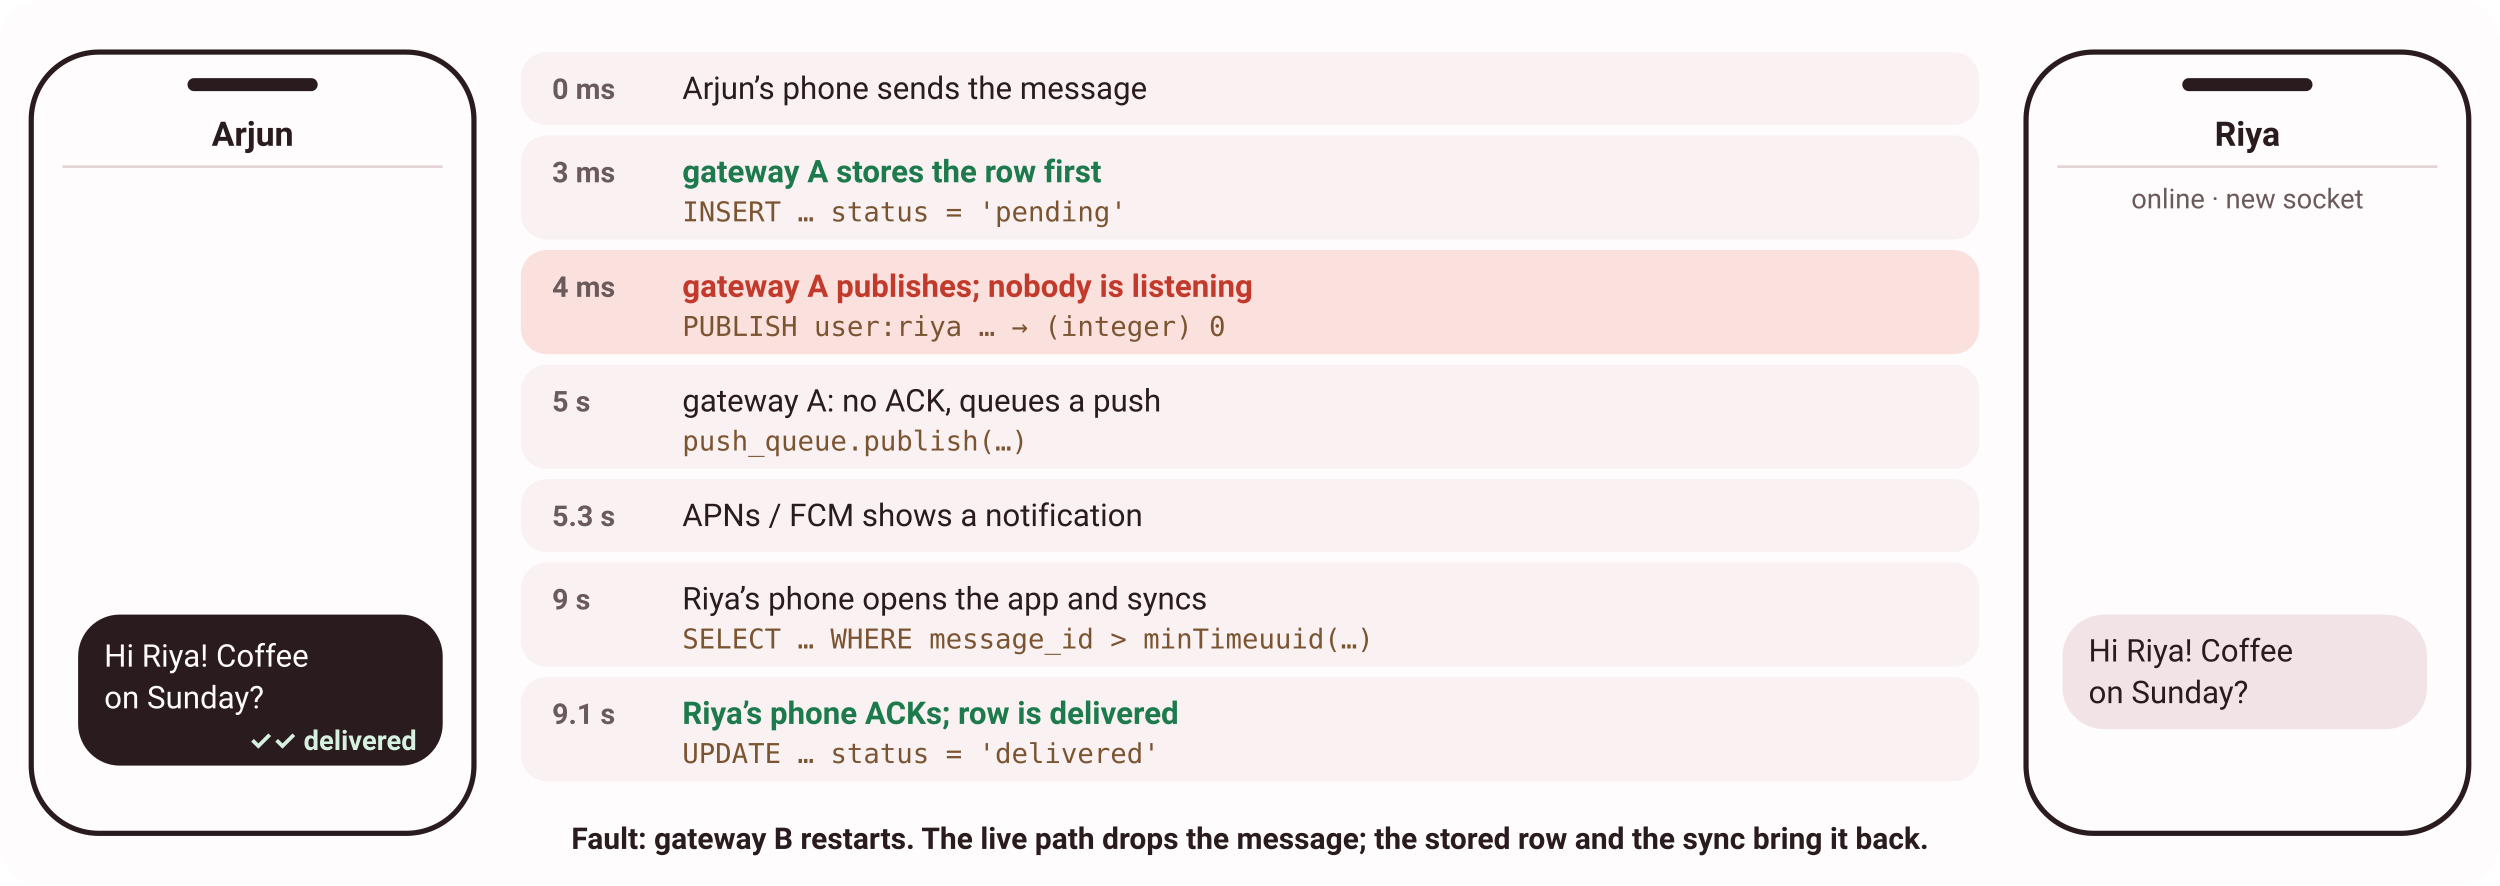
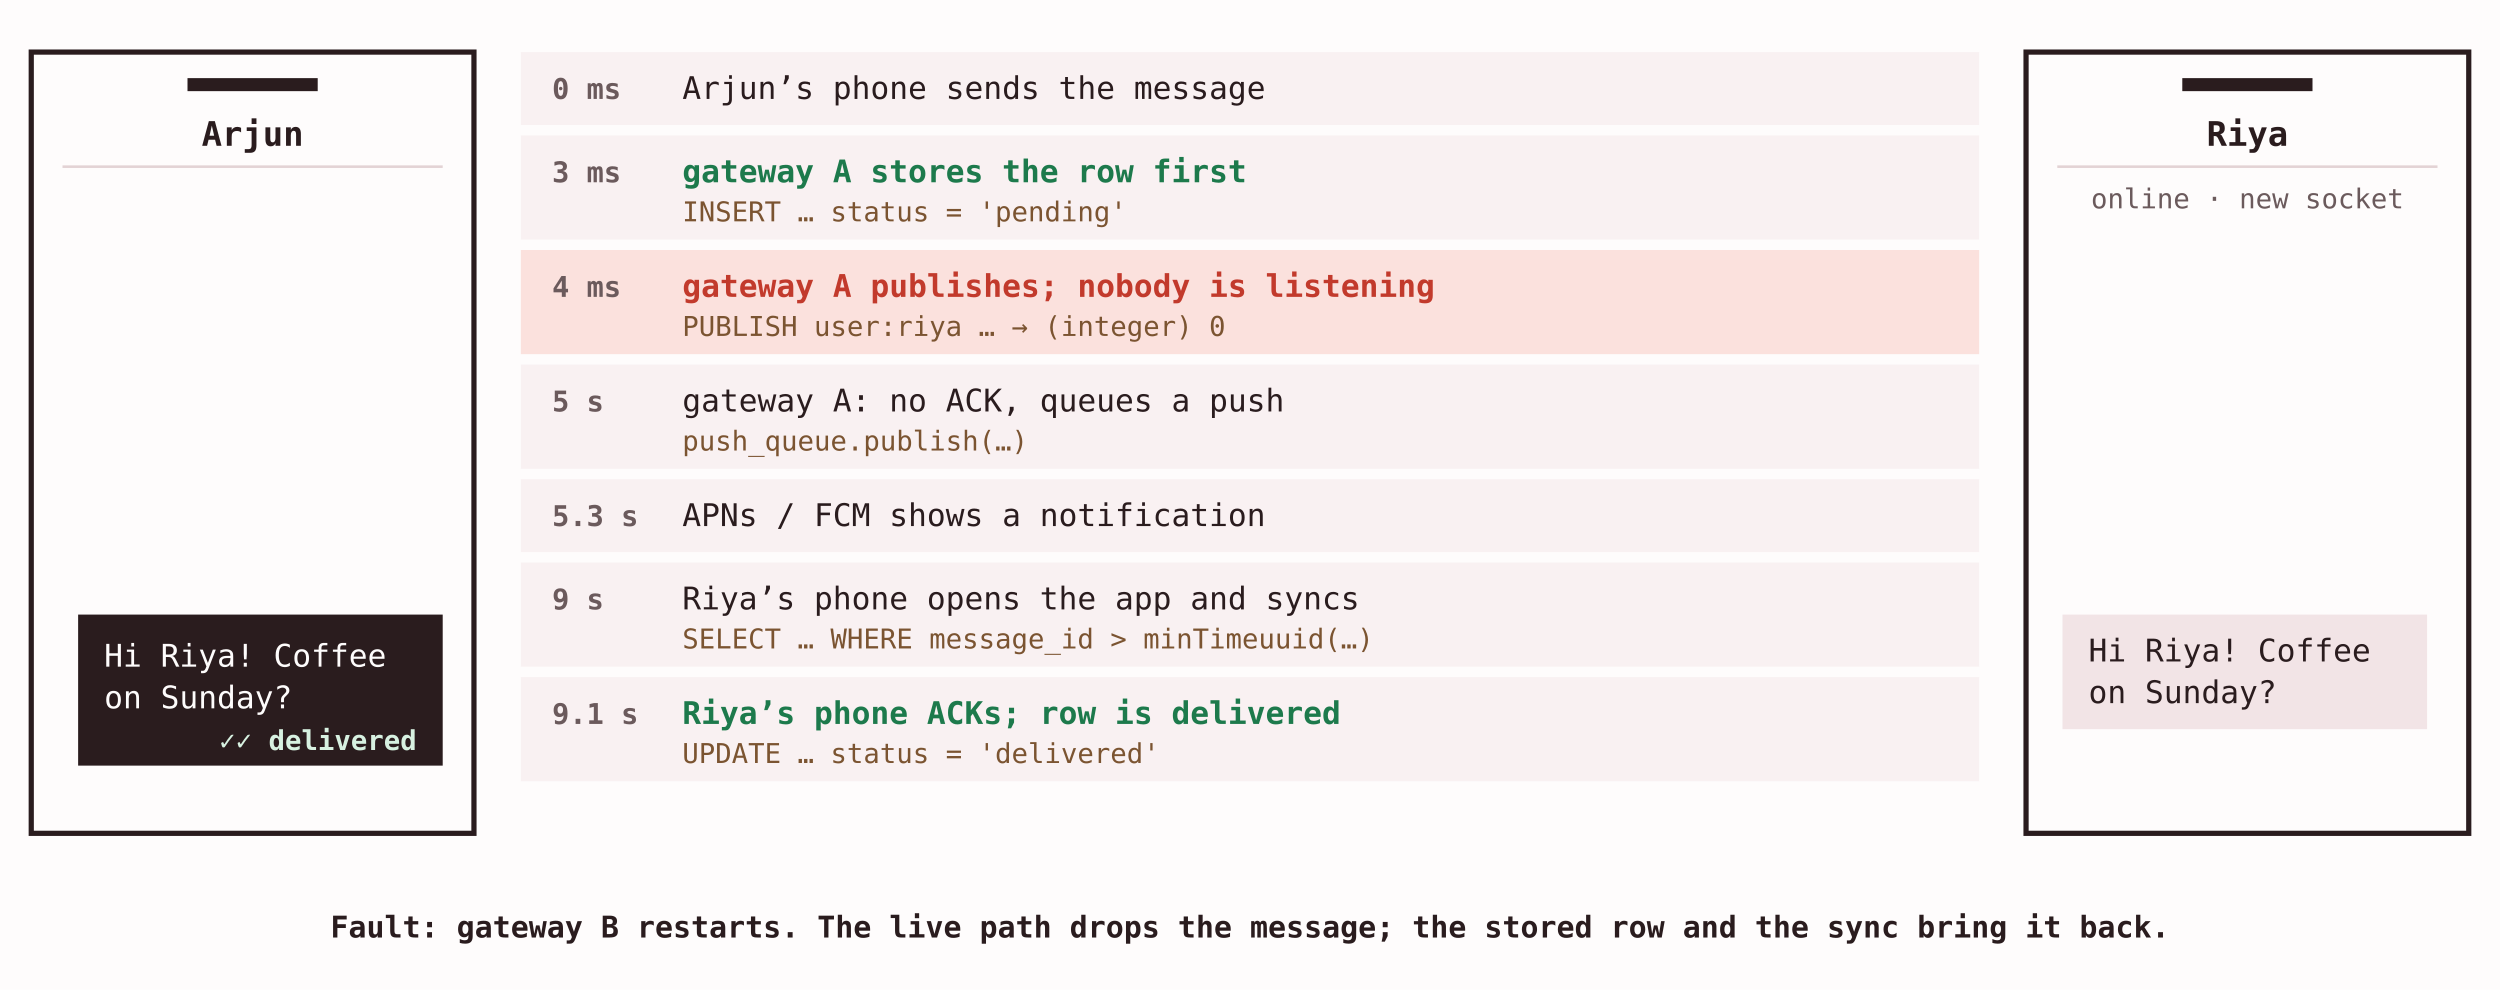
- <svg xmlns="http://www.w3.org/2000/svg" viewBox="0 0 960 340" font-family="ui-sans-serif, system-ui, -apple-system, Segoe UI, Roboto, Helvetica, Arial, sans-serif">
-   <rect width="960" height="340" rx="16" fill="#fefcfc" />
-   <rect x="12" y="20" width="170" height="300" rx="26" fill="#fefcfc" stroke="#2a1c1e" stroke-width="2" />
-   <rect x="72" y="30" width="50" height="5" rx="2.5" fill="#2a1c1e" />
+ <svg xmlns="http://www.w3.org/2000/svg" viewBox="0 0 960 380" font-family="ui-monospace, Menlo, Consolas, monospace">
+   <rect width="960" height="380" fill="#fefcfc" />
+   <rect x="12" y="20" width="170" height="300" fill="#fefcfc" stroke="#2a1c1e" stroke-width="2" />
+   <rect x="72" y="30" width="50" height="5" fill="#2a1c1e" />
  <text x="97" y="56" font-size="13" font-weight="750" fill="#2a1c1e" text-anchor="middle">Arjun</text>
  <line x1="24" x2="170" y1="64" y2="64" stroke="#e3d3d5" />
  <text x="97" y="80" font-size="10.5" font-weight="400" fill="#6b5a5c" text-anchor="middle" />
-   <rect x="30" y="236" width="140" height="58" rx="16" fill="#2a1c1e" />
+   <rect x="30" y="236" width="140" height="58" fill="#2a1c1e" />
  <text x="40" y="256" font-size="12" font-weight="400" fill="#fefcfc" text-anchor="start">Hi Riya! Coffee</text>
  <text x="40" y="272" font-size="12" font-weight="400" fill="#fefcfc" text-anchor="start">on Sunday?</text>
  <text x="160" y="288" font-size="10.5" font-weight="700" fill="#d7f1e1" text-anchor="end">✓✓ delivered</text>
-   <rect x="778" y="20" width="170" height="300" rx="26" fill="#fefcfc" stroke="#2a1c1e" stroke-width="2" />
-   <rect x="838" y="30" width="50" height="5" rx="2.5" fill="#2a1c1e" />
+   <rect x="778" y="20" width="170" height="300" fill="#fefcfc" stroke="#2a1c1e" stroke-width="2" />
+   <rect x="838" y="30" width="50" height="5" fill="#2a1c1e" />
  <text x="863" y="56" font-size="13" font-weight="750" fill="#2a1c1e" text-anchor="middle">Riya</text>
  <line x1="790" x2="936" y1="64" y2="64" stroke="#e3d3d5" />
  <text x="863" y="80" font-size="10.5" font-weight="400" fill="#6b5a5c" text-anchor="middle">online · new socket</text>
-   <rect x="792" y="236" width="140" height="44" rx="16" fill="#f2e4e6" />
+   <rect x="792" y="236" width="140" height="44" fill="#f2e4e6" />
  <text x="802" y="254" font-size="12" font-weight="400" fill="#2a1c1e" text-anchor="start">Hi Riya! Coffee</text>
  <text x="802" y="270" font-size="12" font-weight="400" fill="#2a1c1e" text-anchor="start">on Sunday?</text>
-   <rect x="200" y="20" width="560" height="28" rx="10" fill="#f9f1f2" />
+   <rect x="200" y="20" width="560" height="28" fill="#f9f1f2" />
  <text x="212" y="38" font-size="11" font-weight="700" fill="#6b5a5c" text-anchor="start">0 ms</text>
  <text x="262" y="38" font-size="12" font-weight="400" fill="#2a1c1e" text-anchor="start">Arjun’s phone sends the message</text>
-   <rect x="200" y="52" width="560" height="40" rx="10" fill="#f9f1f2" />
+   <rect x="200" y="52" width="560" height="40" fill="#f9f1f2" />
  <text x="212" y="70" font-size="11" font-weight="700" fill="#6b5a5c" text-anchor="start">3 ms</text>
  <text x="262" y="70" font-size="12" font-weight="700" fill="#1d7a4c" text-anchor="start">gateway A stores the row first</text>
  <text x="262" y="85" font-size="10.5" font-weight="400" fill="#7b5431" text-anchor="start" font-family="ui-monospace, Menlo, Consolas, monospace">INSERT … status = 'pending'</text>
-   <rect x="200" y="96" width="560" height="40" rx="10" fill="#fbe1dd" />
+   <rect x="200" y="96" width="560" height="40" fill="#fbe1dd" />
  <text x="212" y="114" font-size="11" font-weight="700" fill="#6b5a5c" text-anchor="start">4 ms</text>
  <text x="262" y="114" font-size="12" font-weight="700" fill="#c23a2c" text-anchor="start">gateway A publishes; nobody is listening</text>
  <text x="262" y="129" font-size="10.5" font-weight="400" fill="#7b5431" text-anchor="start" font-family="ui-monospace, Menlo, Consolas, monospace">PUBLISH user:riya … → (integer) 0</text>
-   <rect x="200" y="140" width="560" height="40" rx="10" fill="#f9f1f2" />
+   <rect x="200" y="140" width="560" height="40" fill="#f9f1f2" />
  <text x="212" y="158" font-size="11" font-weight="700" fill="#6b5a5c" text-anchor="start">5 s</text>
  <text x="262" y="158" font-size="12" font-weight="400" fill="#2a1c1e" text-anchor="start">gateway A: no ACK, queues a push</text>
  <text x="262" y="173" font-size="10.5" font-weight="400" fill="#7b5431" text-anchor="start" font-family="ui-monospace, Menlo, Consolas, monospace">push_queue.publish(…)</text>
-   <rect x="200" y="184" width="560" height="28" rx="10" fill="#f9f1f2" />
+   <rect x="200" y="184" width="560" height="28" fill="#f9f1f2" />
  <text x="212" y="202" font-size="11" font-weight="700" fill="#6b5a5c" text-anchor="start">5.3 s</text>
  <text x="262" y="202" font-size="12" font-weight="400" fill="#2a1c1e" text-anchor="start">APNs / FCM shows a notification</text>
-   <rect x="200" y="216" width="560" height="40" rx="10" fill="#f9f1f2" />
+   <rect x="200" y="216" width="560" height="40" fill="#f9f1f2" />
  <text x="212" y="234" font-size="11" font-weight="700" fill="#6b5a5c" text-anchor="start">9 s</text>
  <text x="262" y="234" font-size="12" font-weight="400" fill="#2a1c1e" text-anchor="start">Riya’s phone opens the app and syncs</text>
  <text x="262" y="249" font-size="10.5" font-weight="400" fill="#7b5431" text-anchor="start" font-family="ui-monospace, Menlo, Consolas, monospace">SELECT … WHERE message_id &gt; minTimeuuid(…)</text>
-   <rect x="200" y="260" width="560" height="40" rx="10" fill="#f9f1f2" />
+   <rect x="200" y="260" width="560" height="40" fill="#f9f1f2" />
  <text x="212" y="278" font-size="11" font-weight="700" fill="#6b5a5c" text-anchor="start">9.1 s</text>
  <text x="262" y="278" font-size="12" font-weight="700" fill="#1d7a4c" text-anchor="start">Riya’s phone ACKs; row is delivered</text>
  <text x="262" y="293" font-size="10.5" font-weight="400" fill="#7b5431" text-anchor="start" font-family="ui-monospace, Menlo, Consolas, monospace">UPDATE … status = 'delivered'</text>
-   <text x="480" y="326" font-size="11.5" font-weight="600" fill="#2a1c1e" text-anchor="middle">Fault: gateway B restarts. The live path drops the message; the stored row and the sync bring it back.</text>
+   <text x="480" y="360" font-size="11.5" font-weight="600" fill="#2a1c1e" text-anchor="middle">Fault: gateway B restarts. The live path drops the message; the stored row and the sync bring it back.</text>
</svg>
